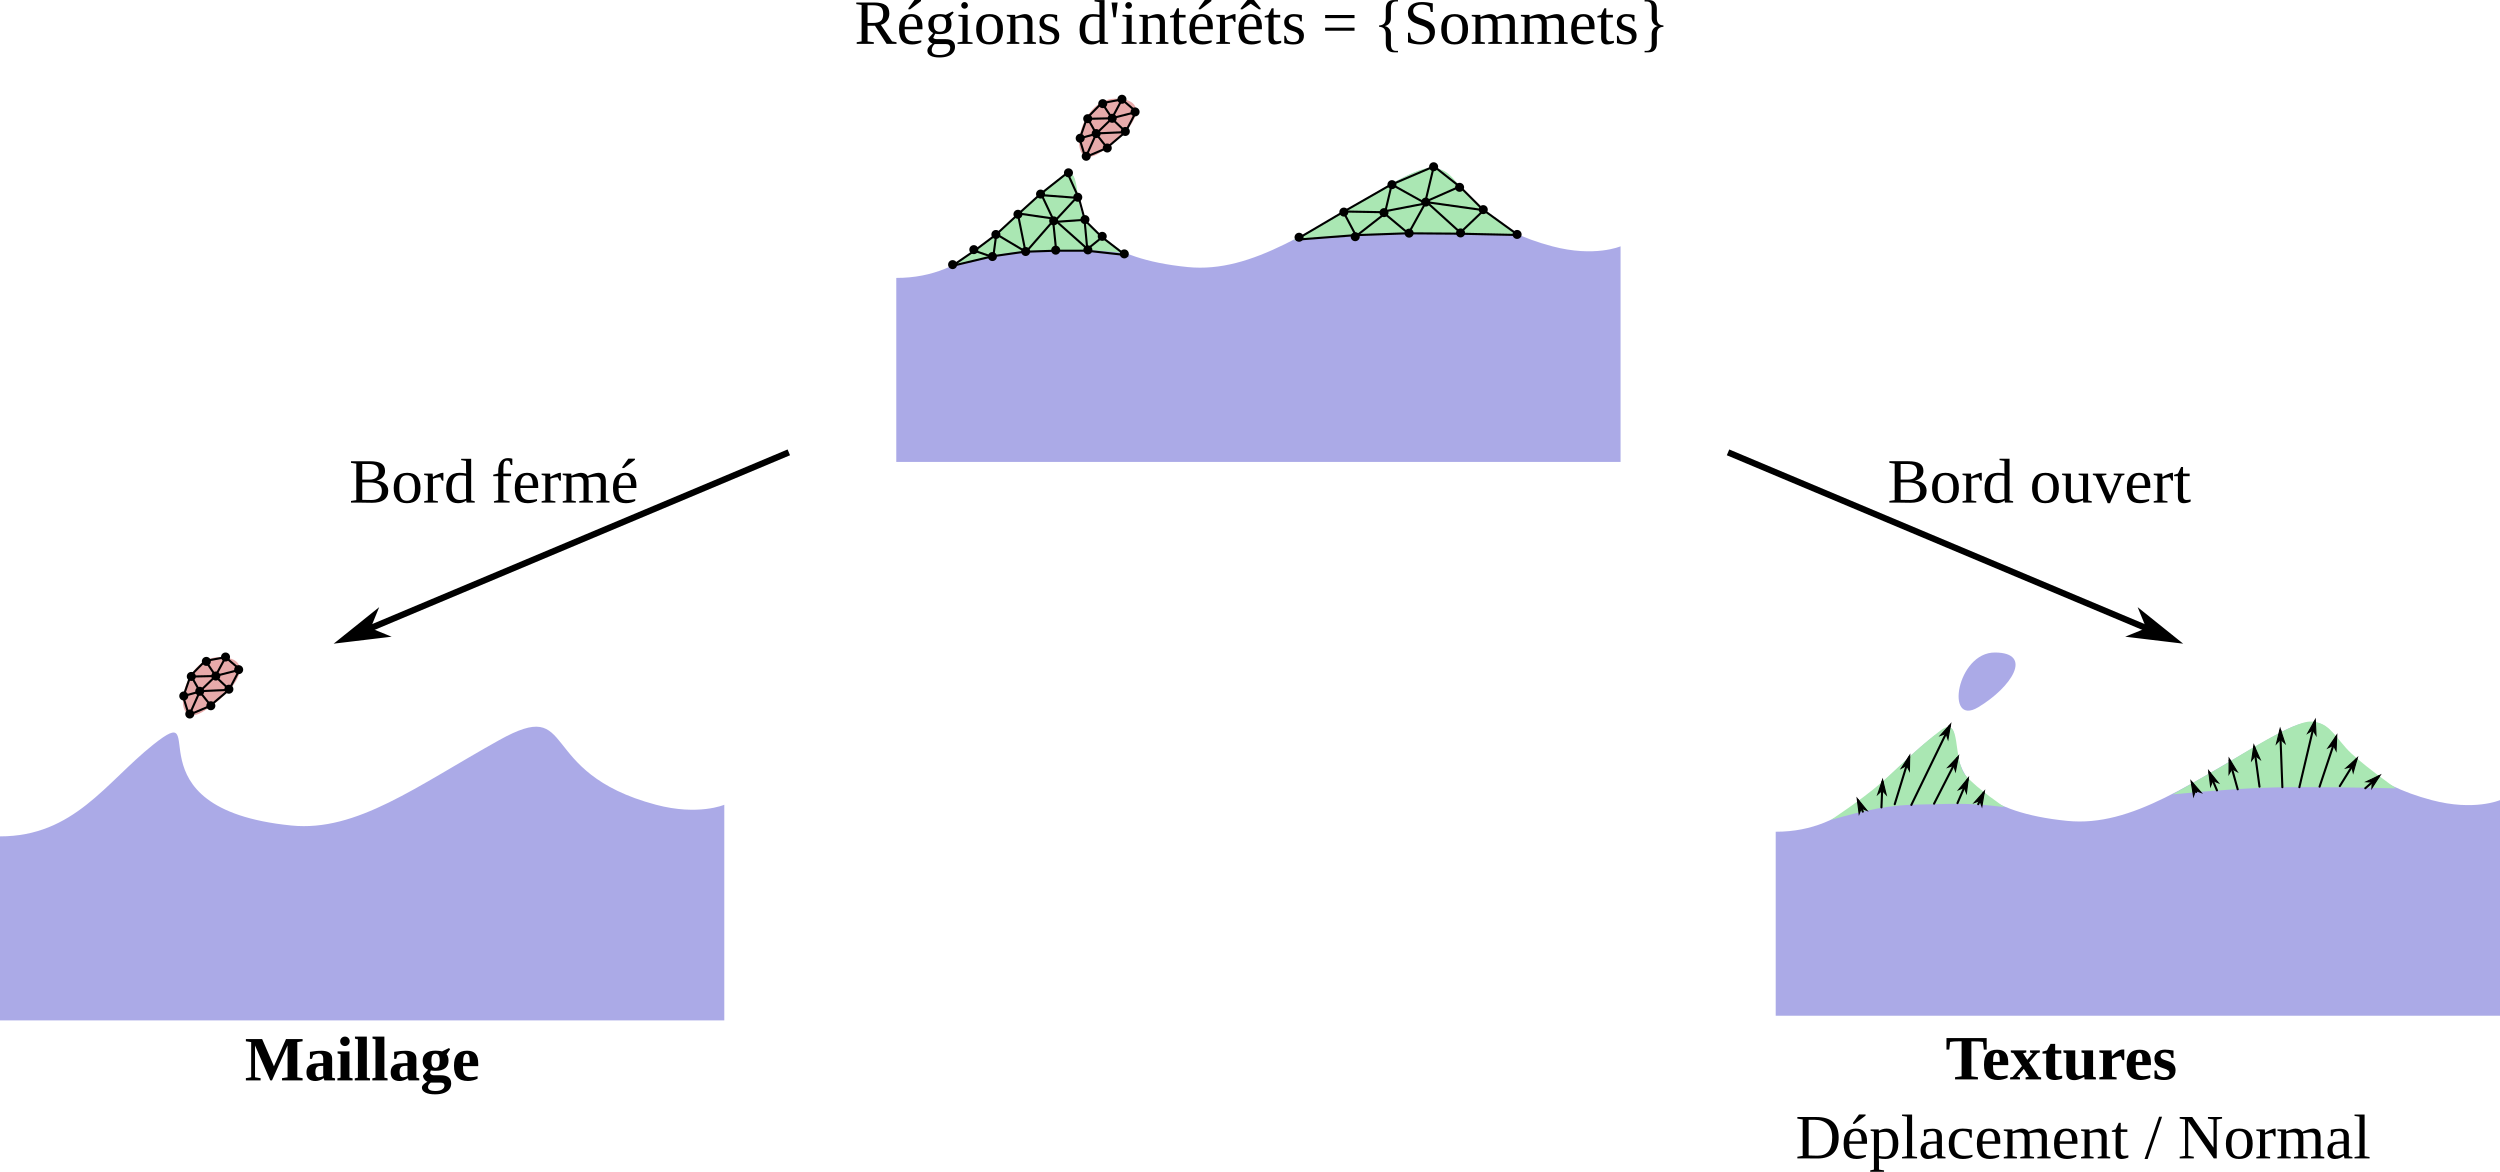
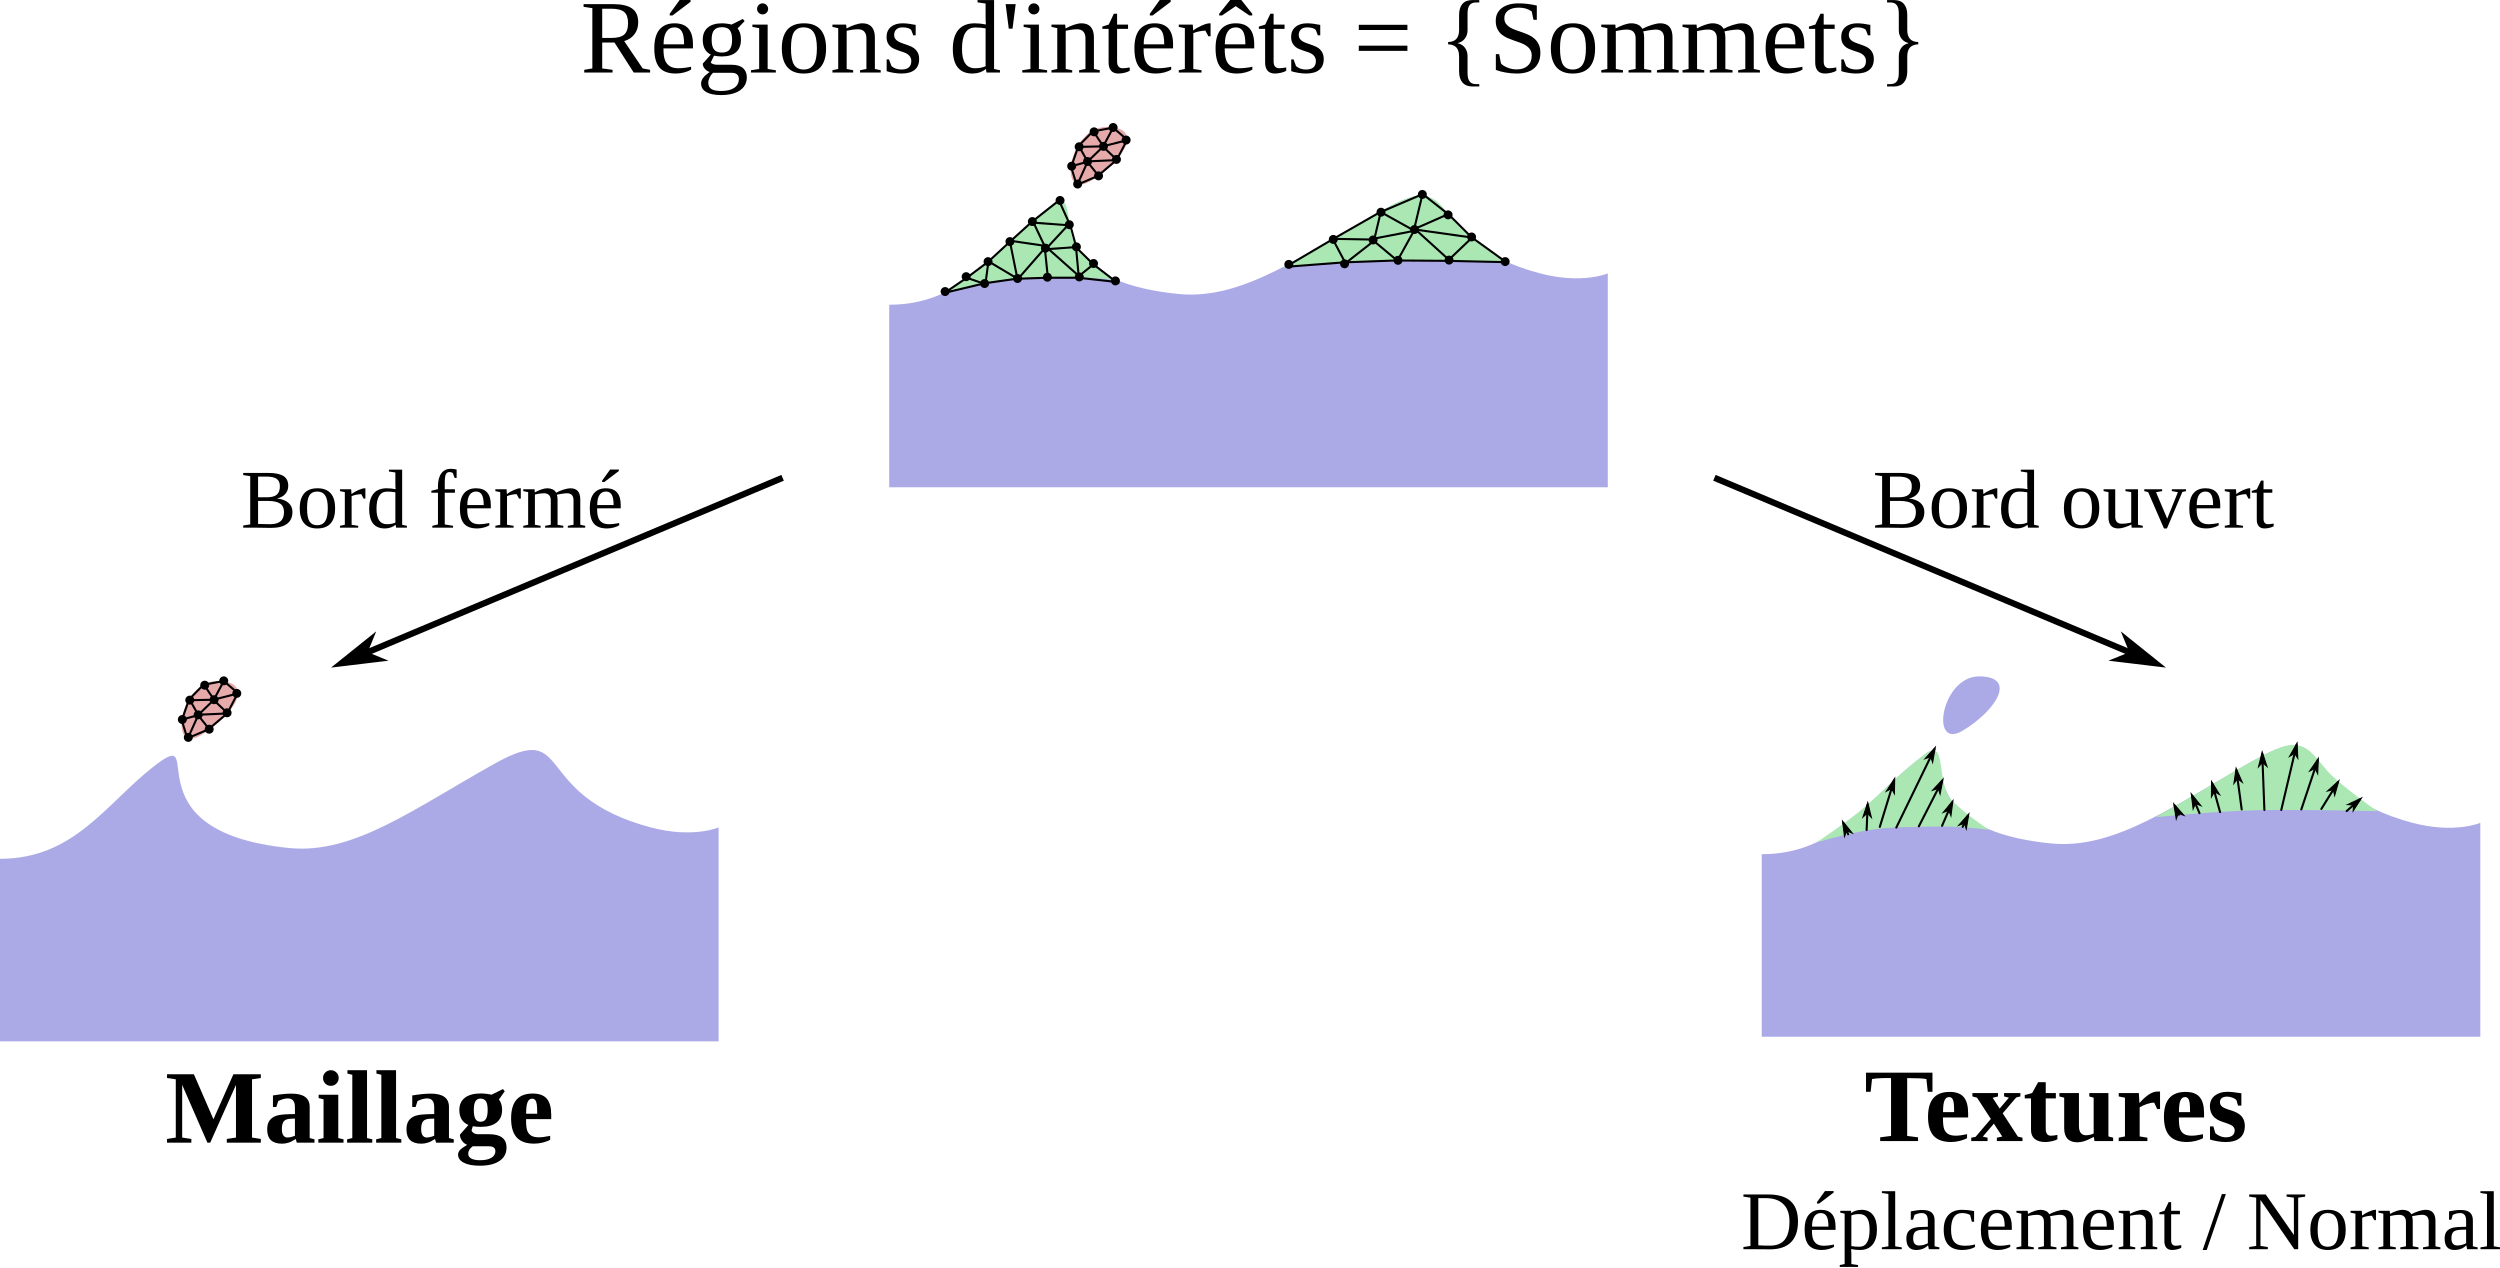
- <svg xmlns="http://www.w3.org/2000/svg" version="1.1" id="svg2" viewBox="0 0 1187.349 556.569" height="556.569" width="1187.349">
+ <svg xmlns="http://www.w3.org/2000/svg" version="1.1" id="svg2" viewBox="0 0 1196.776 606.547" height="606.547" width="1196.776">
  <defs id="defs4">
    <marker style="overflow:visible" id="Arrow1Mend" refX="0" refY="0" orient="auto">
      <path transform="matrix(-0.4,0,0,-0.4,-4,0)" style="fill-rule:evenodd;stroke:#000000;stroke-width:1pt" d="M 0,0 5,-5 -12.5,0 5,5 0,0 Z" id="path3810" />
    </marker>
    <marker style="overflow:visible" id="Arrow1Send" refX="0" refY="0" orient="auto">
      <path transform="matrix(-0.2,0,0,-0.2,-1.2,0)" style="fill-rule:evenodd;stroke:#000000;stroke-width:1pt" d="M 0,0 5,-5 -12.5,0 5,5 0,0 Z" id="path3816" />
    </marker>
    <marker style="overflow:visible" id="Arrow1Lend" refX="0" refY="0" orient="auto">
      <path transform="matrix(-0.8,0,0,-0.8,-10,0)" style="fill-rule:evenodd;stroke:#000000;stroke-width:1pt" d="M 0,0 5,-5 -12.5,0 5,5 0,0 Z" id="path3804" />
    </marker>
    <marker style="overflow:visible" id="Arrow1Mend-3" refX="0" refY="0" orient="auto">
      <path transform="matrix(-0.4,0,0,-0.4,-4,0)" style="fill-rule:evenodd;stroke:#000000;stroke-width:1pt" d="M 0,0 5,-5 -12.5,0 5,5 0,0 Z" id="path3810-7" />
    </marker>
    <marker style="overflow:visible" id="marker8236" refX="0" refY="0" orient="auto">
      <path transform="matrix(-0.4,0,0,-0.4,-4,0)" style="fill-rule:evenodd;stroke:#000000;stroke-width:1pt" d="M 0,0 5,-5 -12.5,0 5,5 0,0 Z" id="path8238" />
    </marker>
    <marker style="overflow:visible" id="marker8240" refX="0" refY="0" orient="auto">
      <path transform="matrix(-0.4,0,0,-0.4,-4,0)" style="fill-rule:evenodd;stroke:#000000;stroke-width:1pt" d="M 0,0 5,-5 -12.5,0 5,5 0,0 Z" id="path8242" />
    </marker>
    <marker style="overflow:visible" id="marker8244" refX="0" refY="0" orient="auto">
      <path transform="matrix(-0.4,0,0,-0.4,-4,0)" style="fill-rule:evenodd;stroke:#000000;stroke-width:1pt" d="M 0,0 5,-5 -12.5,0 5,5 0,0 Z" id="path8246" />
    </marker>
    <marker style="overflow:visible" id="marker8248" refX="0" refY="0" orient="auto">
      <path transform="matrix(-0.4,0,0,-0.4,-4,0)" style="fill-rule:evenodd;stroke:#000000;stroke-width:1pt" d="M 0,0 5,-5 -12.5,0 5,5 0,0 Z" id="path8250" />
    </marker>
    <marker style="overflow:visible" id="marker8252" refX="0" refY="0" orient="auto">
      <path transform="matrix(-0.4,0,0,-0.4,-4,0)" style="fill-rule:evenodd;stroke:#000000;stroke-width:1pt" d="M 0,0 5,-5 -12.5,0 5,5 0,0 Z" id="path8254" />
    </marker>
    <marker style="overflow:visible" id="marker8256" refX="0" refY="0" orient="auto">
      <path transform="matrix(-0.4,0,0,-0.4,-4,0)" style="fill-rule:evenodd;stroke:#000000;stroke-width:1pt" d="M 0,0 5,-5 -12.5,0 5,5 0,0 Z" id="path8258" />
    </marker>
    <marker style="overflow:visible" id="marker8260" refX="0" refY="0" orient="auto">
      <path transform="matrix(-0.4,0,0,-0.4,-4,0)" style="fill-rule:evenodd;stroke:#000000;stroke-width:1pt" d="M 0,0 5,-5 -12.5,0 5,5 0,0 Z" id="path8262" />
    </marker>
    <marker style="overflow:visible" id="marker8264" refX="0" refY="0" orient="auto">
      <path transform="matrix(-0.4,0,0,-0.4,-4,0)" style="fill-rule:evenodd;stroke:#000000;stroke-width:1pt" d="M 0,0 5,-5 -12.5,0 5,5 0,0 Z" id="path8266" />
    </marker>
    <marker style="overflow:visible" id="marker8268" refX="0" refY="0" orient="auto">
      <path transform="matrix(-0.4,0,0,-0.4,-4,0)" style="fill-rule:evenodd;stroke:#000000;stroke-width:1pt" d="M 0,0 5,-5 -12.5,0 5,5 0,0 Z" id="path8270" />
    </marker>
    <marker style="overflow:visible" id="marker8272" refX="0" refY="0" orient="auto">
      <path transform="matrix(-0.4,0,0,-0.4,-4,0)" style="fill-rule:evenodd;stroke:#000000;stroke-width:1pt" d="M 0,0 5,-5 -12.5,0 5,5 0,0 Z" id="path8274" />
    </marker>
    <marker style="overflow:visible" id="marker8276" refX="0" refY="0" orient="auto">
      <path transform="matrix(-0.4,0,0,-0.4,-4,0)" style="fill-rule:evenodd;stroke:#000000;stroke-width:1pt" d="M 0,0 5,-5 -12.5,0 5,5 0,0 Z" id="path8278" />
    </marker>
    <marker style="overflow:visible" id="marker8280" refX="0" refY="0" orient="auto">
      <path transform="matrix(-0.4,0,0,-0.4,-4,0)" style="fill-rule:evenodd;stroke:#000000;stroke-width:1pt" d="M 0,0 5,-5 -12.5,0 5,5 0,0 Z" id="path8282" />
    </marker>
    <marker style="overflow:visible" id="marker8284" refX="0" refY="0" orient="auto">
      <path transform="matrix(-0.4,0,0,-0.4,-4,0)" style="fill-rule:evenodd;stroke:#000000;stroke-width:1pt" d="M 0,0 5,-5 -12.5,0 5,5 0,0 Z" id="path8286" />
    </marker>
    <marker style="overflow:visible" id="marker8288" refX="0" refY="0" orient="auto">
      <path transform="matrix(-0.4,0,0,-0.4,-4,0)" style="fill-rule:evenodd;stroke:#000000;stroke-width:1pt" d="M 0,0 5,-5 -12.5,0 5,5 0,0 Z" id="path8290" />
    </marker>
    <marker style="overflow:visible" id="marker8292" refX="0" refY="0" orient="auto">
      <path transform="matrix(-0.4,0,0,-0.4,-4,0)" style="fill-rule:evenodd;stroke:#000000;stroke-width:1pt" d="M 0,0 5,-5 -12.5,0 5,5 0,0 Z" id="path8294" />
    </marker>
  </defs>
-   <g transform="translate(610.207,-46.95863)" id="layer1">
+   <g transform="translate(610.207,-33.07191)" id="layer1">
    <g transform="translate(21.60712,0)" id="g9180">
      <path style="fill:#e7aaaa;fill-opacity:1;stroke:none" d="m -109.972,119.844 c -15.899,9.52 -10.25,-26.19 8.061,-26.015 18.311,0.175 7.838,16.495 -8.061,26.015 z" id="path3049-0-2-9" />
      <path style="fill:#abaae7;fill-opacity:1;stroke:none" d="m -206.139,178.955 c 35.062,0 50.277,-25.627 72.698,-43.506 29.202,-23.287 -14.57,30.363 65.741,38.349 30.953,3.078 59.356,-18.671 98.612,-40.54 37.78,-21.047 16.546,15.298 74.507,30.679 20.149,5.347 32.439,0 32.439,0 l 0,102.408 -343.996,0 z" id="path4605-3-4-2" />
      <g id="g4669-3" transform="translate(-206.2142,-278.4053)">
        <circle transform="translate(69.57111,425.2108)" id="path4576-0-6" style="fill:#000000;fill-opacity:1;stroke:none" cx="20.714" cy="-25.623" r="2.143" />
        <circle transform="translate(79.57111,421.2823)" id="path4576-5-1" style="fill:#000000;fill-opacity:1;stroke:none" cx="20.714" cy="-25.623" r="2.143" />
        <circle transform="translate(88.14254,413.4251)" id="path4576-55-0" style="fill:#000000;fill-opacity:1;stroke:none" cx="20.714" cy="-25.623" r="2.143" />
        <circle transform="translate(92.7854,404.1394)" id="path4576-9-6" style="fill:#000000;fill-opacity:1;stroke:none" cx="20.714" cy="-25.623" r="2.143" />
        <circle transform="translate(86.54809,398.1311)" id="path4576-1-3" style="fill:#000000;fill-opacity:1;stroke:none" cx="20.714" cy="-25.623" r="2.143" />
        <circle transform="translate(77.42826,400.2108)" id="path4576-08-2" style="fill:#000000;fill-opacity:1;stroke:none" cx="20.714" cy="-25.623" r="2.143" />
        <circle transform="translate(70.2854,407.3537)" id="path4576-4-0" style="fill:#000000;fill-opacity:1;stroke:none" cx="20.714" cy="-25.623" r="2.143" />
        <circle transform="translate(66.71397,416.6394)" id="path4576-6-6" style="fill:#000000;fill-opacity:1;stroke:none" cx="20.714" cy="-25.623" r="2.143" />
        <circle transform="translate(74.29877,414.4136)" id="path4576-61-1" style="fill:#000000;fill-opacity:1;stroke:none" cx="20.714" cy="-25.623" r="2.143" />
        <circle transform="translate(81.92504,407.1662)" id="path4576-8-5" style="fill:#000000;fill-opacity:1;stroke:none" cx="20.714" cy="-25.623" r="2.143" />
        <path transform="translate(-17.57174,354.8537)" id="path4659-5" d="m 104.74,36.538 2.652,8.649 10.038,-4.293 9.091,-7.702 5.051,-9.66 -6.755,-5.808 -9.723,1.831 -6.882,7.008 z" style="fill:none;stroke:#000000;stroke-width:1px;stroke-linecap:butt;stroke-linejoin:miter;stroke-opacity:1" />
        <path transform="translate(-17.57174,354.8537)" id="path4661-4" d="m 104.803,36.223 7.702,-2.147 7.45,-7.197 4.988,-9.281" style="fill:none;stroke:#000000;stroke-width:1px;stroke-linecap:butt;stroke-linejoin:miter;stroke-opacity:1" />
        <path transform="translate(-17.57174,354.8537)" id="path4663-7" d="m 117.746,40.642 -5.366,-6.755 14.395,-0.631 -6.945,-6.566 -11.364,0.253" style="fill:none;stroke:#000000;stroke-width:1px;stroke-linecap:butt;stroke-linejoin:miter;stroke-opacity:1" />
        <path transform="translate(-17.57174,354.8537)" id="path4665-6" d="m 107.708,44.998 4.924,-10.985 -4.104,-7.324" style="fill:none;stroke:#000000;stroke-width:1px;stroke-linecap:butt;stroke-linejoin:miter;stroke-opacity:1" />
        <path transform="translate(-17.57174,354.8537)" id="path4667-5" d="m 115.473,19.618 c 0.126,0.316 4.672,7.008 4.672,7.008 l 11.112,-2.841" style="fill:none;stroke:#000000;stroke-width:1px;stroke-linecap:butt;stroke-linejoin:miter;stroke-opacity:1" />
      </g>
      <g id="g9118">
        <path id="path4141-8-8" d="m -17.582,161.207 c 0,0 13.144,-7.465 23.665,-13.549 8.168,-4.723 33.981,-21.424 41.93,-21.02 7.949,0.404 9.985,4.875 16.765,12.6 5.547,6.321 23.666,19.122 23.666,19.122 -13.325,-0.429 -39.199,-0.639 -50.877,-0.566 -16.023,0.1 -36.628,1.565 -55.148,3.412 z" style="fill:#aae7b3;fill-opacity:1;fill-rule:evenodd;stroke:none" />
        <circle id="path4576-1-3-5" style="fill:#000000;fill-opacity:1;stroke:none" cx="-14.845" cy="159.643" r="2.143" />
        <circle id="path4576-1-3-5-0" style="fill:#000000;fill-opacity:1;stroke:none" cx="6.44" cy="147.683" r="2.143" />
        <circle id="path4576-1-3-5-8" style="fill:#000000;fill-opacity:1;stroke:none" cx="29.272" cy="134.66" r="2.143" />
        <circle id="path4576-1-3-5-1" style="fill:#000000;fill-opacity:1;stroke:none" cx="49.073" cy="126.157" r="2.143" />
        <circle id="path4576-1-3-5-72" style="fill:#000000;fill-opacity:1;stroke:none" cx="88.716" cy="158.3" r="2.143" />
        <circle id="path4576-1-3-5-6" style="fill:#000000;fill-opacity:1;stroke:none" cx="61.859" cy="157.586" r="2.143" />
        <circle id="path4576-1-3-5-10" style="fill:#000000;fill-opacity:1;stroke:none" cx="37.428" cy="157.69" r="2.143" />
        <circle id="path4576-1-3-5-5" style="fill:#000000;fill-opacity:1;stroke:none" cx="11.841" cy="159.372" r="2.143" />
        <circle id="path4576-1-3-5-9" style="fill:#000000;fill-opacity:1;stroke:none" cx="61.407" cy="135.93" r="2.143" />
        <circle id="path4576-1-3-5-49" style="fill:#000000;fill-opacity:1;stroke:none" cx="72.645" cy="146.514" r="2.143" />
        <path id="path9038" d="m 89.163,158.568 -28.125,-0.625 -24.464,-0.179 -24.821,0.893 -28.036,2.143 22.143,-13.036 22.5,-12.857 20.893,-8.929 12.679,10 10.536,10.536 z" style="fill:none;fill-rule:evenodd;stroke:#000000;stroke-width:1px;stroke-linecap:butt;stroke-linejoin:miter;stroke-opacity:1" />
        <path id="path9040" d="m 6.216,147.586 6.25,11.786" style="fill:none;fill-rule:evenodd;stroke:#000000;stroke-width:1px;stroke-linecap:butt;stroke-linejoin:miter;stroke-opacity:1" />
        <path id="path9042" d="m 73.002,146.693 -11.786,11.25" style="fill:none;fill-rule:evenodd;stroke:#000000;stroke-width:1px;stroke-linecap:butt;stroke-linejoin:miter;stroke-opacity:1" />
        <circle id="path4576-1-3-5-09" style="fill:#000000;fill-opacity:1;stroke:none" cx="45.323" cy="142.943" r="2.143" />
        <path id="path9050" d="m 61.752,135.443 -16.607,7.321 3.929,-16.429" style="fill:none;fill-rule:evenodd;stroke:#000000;stroke-width:1px;stroke-linecap:butt;stroke-linejoin:miter;stroke-opacity:1" />
        <path id="path9052" d="m 45.145,143.479 -15.714,-8.75" style="fill:none;fill-rule:evenodd;stroke:#000000;stroke-width:1px;stroke-linecap:butt;stroke-linejoin:miter;stroke-opacity:1" />
        <circle id="path4576-1-3-5-17" style="fill:#000000;fill-opacity:1;stroke:none" cx="25.502" cy="147.943" r="2.143" />
        <path id="path9060" d="M 26.038,148.3 12.109,159.193" style="fill:none;fill-rule:evenodd;stroke:#000000;stroke-width:1px;stroke-linecap:butt;stroke-linejoin:miter;stroke-opacity:1" />
        <path id="path9062" d="m 6.395,147.407 19.643,0.357 3.393,-14.286" style="fill:none;fill-rule:evenodd;stroke:#000000;stroke-width:1px;stroke-linecap:butt;stroke-linejoin:miter;stroke-opacity:1" />
        <path id="path9064" d="m 37.645,158.3 -11.964,-10" style="fill:none;fill-rule:evenodd;stroke:#000000;stroke-width:1px;stroke-linecap:butt;stroke-linejoin:miter;stroke-opacity:1" />
        <path id="path9066" d="m 44.788,143.657 -19.464,3.75" style="fill:none;fill-rule:evenodd;stroke:#000000;stroke-width:1px;stroke-linecap:butt;stroke-linejoin:miter;stroke-opacity:1" />
        <path id="path9068" d="m 45.502,142.764 -8.214,14.821" style="fill:none;fill-rule:evenodd;stroke:#000000;stroke-width:1px;stroke-linecap:butt;stroke-linejoin:miter;stroke-opacity:1" />
        <path id="path9070" d="m 46.395,143.479 15.357,13.929" style="fill:none;fill-rule:evenodd;stroke:#000000;stroke-width:1px;stroke-linecap:butt;stroke-linejoin:miter;stroke-opacity:1" />
        <path id="path9072" d="m 72.109,146.693 -26.607,-3.75" style="fill:none;fill-rule:evenodd;stroke:#000000;stroke-width:1px;stroke-linecap:butt;stroke-linejoin:miter;stroke-opacity:1" />
      </g>
      <g id="g9145">
        <path id="path4141-2" d="m -179.914,173.322 c 0,0 14.287,-9.356 23.486,-17.299 6.918,-5.973 18.088,-17.317 28.537,-25.128 10.449,-7.81 5.342,13.804 12.122,21.529 5.547,6.321 18.309,14.837 18.309,14.837 -18.861,-2.394 -27.056,-1.353 -38.734,-1.28 -16.023,0.1 -26.985,2.636 -43.72,7.341 z" style="fill:#aae7b3;fill-opacity:1;fill-rule:evenodd;stroke:none" />
        <circle id="path4576-08-2-2" style="fill:#000000;fill-opacity:1;stroke:none" cx="-179.384" cy="172.638" r="2.143" />
        <circle id="path4576-08-2-2-6" style="fill:#000000;fill-opacity:1;stroke:none" cx="-97.84" cy="167.541" r="2.143" />
        <circle id="path4576-08-2-2-8" style="fill:#000000;fill-opacity:1;stroke:none" cx="-124.357" cy="129.029" r="2.143" />
        <circle id="path4576-08-2-2-84" style="fill:#000000;fill-opacity:1;stroke:none" cx="-137.615" cy="139.131" r="2.143" />
        <circle id="path4576-08-2-2-3" style="fill:#000000;fill-opacity:1;stroke:none" cx="-148.348" cy="148.727" r="2.143" />
        <circle id="path4576-08-2-2-1" style="fill:#000000;fill-opacity:1;stroke:none" cx="-158.828" cy="158.324" r="2.143" />
        <circle id="path4576-08-2-2-4" style="fill:#000000;fill-opacity:1;stroke:none" cx="-169.308" cy="165.521" r="2.143" />
        <circle id="path4576-08-2-2-9" style="fill:#000000;fill-opacity:1;stroke:none" cx="-160.469" cy="168.804" r="2.143" />
        <circle id="path4576-08-2-2-2" style="fill:#000000;fill-opacity:1;stroke:none" cx="-144.686" cy="166.405" r="2.143" />
        <circle id="path4576-08-2-2-0" style="fill:#000000;fill-opacity:1;stroke:none" cx="-130.417" cy="165.774" r="2.143" />
        <circle id="path4576-08-2-2-68" style="fill:#000000;fill-opacity:1;stroke:none" cx="-115.139" cy="165.647" r="2.143" />
        <circle id="path4576-08-2-2-92" style="fill:#000000;fill-opacity:1;stroke:none" cx="-108.32" cy="159.208" r="2.143" />
        <circle id="path4576-08-2-2-66" style="fill:#000000;fill-opacity:1;stroke:none" cx="-116.528" cy="151.253" r="2.143" />
        <circle id="path4576-08-2-2-49" style="fill:#000000;fill-opacity:1;stroke:none" cx="-119.937" cy="140.646" r="2.143" />
        <path id="path8830" d="m -168.803,165.9 10.102,-7.576 9.975,-9.218 10.733,-9.723 13.132,-10.354 5.556,12.374 2.778,10.228 8.081,7.955 10.985,8.46 -18.183,-2.02 -14.773,0 -14.9,0.505 -15.152,2.147 -19.067,4.546 z" style="fill:none;fill-rule:evenodd;stroke:#000000;stroke-width:1px;stroke-linecap:butt;stroke-linejoin:miter;stroke-opacity:1" />
        <path id="path8854" d="m -159.964,169.183 -9.47,-3.283" style="fill:none;fill-rule:evenodd;stroke:#000000;stroke-width:1px;stroke-linecap:butt;stroke-linejoin:miter;stroke-opacity:1" />
        <path id="path8856" d="m -108.194,159.46 -7.955,6.44" style="fill:none;fill-rule:evenodd;stroke:#000000;stroke-width:1px;stroke-linecap:butt;stroke-linejoin:miter;stroke-opacity:1" />
        <path id="path8858" d="m -115.391,165.647 -1.263,-13.511" style="fill:none;fill-rule:evenodd;stroke:#000000;stroke-width:1px;stroke-linecap:butt;stroke-linejoin:miter;stroke-opacity:1" />
        <path id="path8860" d="m -158.702,158.702 -1.389,10.354" style="fill:none;fill-rule:evenodd;stroke:#000000;stroke-width:1px;stroke-linecap:butt;stroke-linejoin:miter;stroke-opacity:1" />
        <circle id="path4576-08-2-2-3-5" style="fill:#000000;fill-opacity:1;stroke:none" cx="-131.365" cy="151.862" r="2.143" />
        <path id="path8898" d="m -145.065,166.279 -13.132,-7.829" style="fill:none;fill-rule:evenodd;stroke:#000000;stroke-width:1px;stroke-linecap:butt;stroke-linejoin:miter;stroke-opacity:1" />
        <path id="path8900" d="m -148.095,149.99 3.283,16.289" style="fill:none;fill-rule:evenodd;stroke:#000000;stroke-width:1px;stroke-linecap:butt;stroke-linejoin:miter;stroke-opacity:1" />
        <path id="path9106" d="m -119.498,140.979 -19.018,-1.429" style="fill:none;fill-rule:evenodd;stroke:#000000;stroke-width:1px;stroke-linecap:butt;stroke-linejoin:miter;stroke-opacity:1" />
        <path id="path9108" d="m -130.212,165.8 -1.429,-13.929 -12.321,14.107" style="fill:none;fill-rule:evenodd;stroke:#000000;stroke-width:1px;stroke-linecap:butt;stroke-linejoin:miter;stroke-opacity:1" />
        <path id="path9110" d="m -132.534,150.622 -15.893,-2.321" style="fill:none;fill-rule:evenodd;stroke:#000000;stroke-width:1px;stroke-linecap:butt;stroke-linejoin:miter;stroke-opacity:1" />
        <path id="path9112" d="m -137.177,139.372 6.071,12.857 11.429,-12.321" style="fill:none;fill-rule:evenodd;stroke:#000000;stroke-width:1px;stroke-linecap:butt;stroke-linejoin:miter;stroke-opacity:1" />
        <path id="path9114" d="m -131.641,152.407 15.179,-1.071" style="fill:none;fill-rule:evenodd;stroke:#000000;stroke-width:1px;stroke-linecap:butt;stroke-linejoin:miter;stroke-opacity:1" />
        <path id="path9116" d="m -130.748,151.514 16.071,14.286" style="fill:none;fill-rule:evenodd;stroke:#000000;stroke-width:1px;stroke-linecap:butt;stroke-linejoin:miter;stroke-opacity:1" />
      </g>
    </g>
-     <text id="text9176" y="67.789" x="-204.384" style="font-style:normal;font-weight:normal;font-size:40px;line-height:125%;font-family:Sans;letter-spacing:0px;word-spacing:0px;fill:#000000;fill-opacity:1;stroke:none;stroke-width:1px;stroke-linecap:butt;stroke-linejoin:miter;stroke-opacity:1" xml:space="preserve">
-       <tspan style="font-style:normal;font-variant:normal;font-weight:normal;font-stretch:normal;font-size:30px;font-family:'Times New Roman';-inkscape-font-specification:'Times New Roman, '" y="67.789" x="-204.384" id="tspan9178">Régions d'intérêts = {Sommets}</tspan>
+     <text id="text9176" y="67.789" x="-332.285" style="font-style:normal;font-variant:normal;font-weight:normal;font-stretch:normal;font-size:50px;line-height:125%;font-family:'Times New Roman';-inkscape-font-specification:'Times New Roman, ';letter-spacing:0px;word-spacing:0px;fill:#000000;fill-opacity:1;stroke:none;stroke-width:1px;stroke-linecap:butt;stroke-linejoin:miter;stroke-opacity:1" xml:space="preserve">
+       <tspan style="font-style:normal;font-variant:normal;font-weight:normal;font-stretch:normal;font-size:50px;font-family:'Times New Roman';-inkscape-font-specification:'Times New Roman, '" y="67.789" x="-332.285" id="tspan9178">Régions d'intérêts = {Sommets}</tspan>
    </text>
    <g transform="translate(-205.593,-13.38995)" id="g9256">
      <path style="fill:#e7aaaa;fill-opacity:1;stroke:none" d="m -308.447,398.466 c -15.899,9.52 -10.25,-26.19 8.061,-26.015 18.311,0.175 7.838,16.495 -8.061,26.015 z" id="path3049-0-2-5" />
      <path style="fill:#abaae7;fill-opacity:1;stroke:none" d="m -404.614,457.577 c 35.062,0 50.277,-25.627 72.698,-43.506 29.202,-23.287 -14.57,30.363 65.741,38.349 30.953,3.078 59.356,-18.671 98.612,-40.54 37.78,-21.047 16.546,15.298 74.507,30.679 20.149,5.347 32.439,0 32.439,0 l 0,102.408 -343.996,0 z" id="path4605-3-4-6" />
      <g id="g4669" transform="translate(-404.7588,-0.1195451)">
        <circle transform="translate(69.57111,425.2108)" id="path4576-0" style="fill:#000000;fill-opacity:1;stroke:none" cx="20.714" cy="-25.623" r="2.143" />
        <circle transform="translate(79.57111,421.2823)" id="path4576-5" style="fill:#000000;fill-opacity:1;stroke:none" cx="20.714" cy="-25.623" r="2.143" />
        <circle transform="translate(88.14254,413.4251)" id="path4576-55" style="fill:#000000;fill-opacity:1;stroke:none" cx="20.714" cy="-25.623" r="2.143" />
        <circle transform="translate(92.7854,404.1394)" id="path4576-9" style="fill:#000000;fill-opacity:1;stroke:none" cx="20.714" cy="-25.623" r="2.143" />
        <circle transform="translate(86.54809,398.1311)" id="path4576-1" style="fill:#000000;fill-opacity:1;stroke:none" cx="20.714" cy="-25.623" r="2.143" />
        <circle transform="translate(77.42826,400.2108)" id="path4576-08" style="fill:#000000;fill-opacity:1;stroke:none" cx="20.714" cy="-25.623" r="2.143" />
        <circle transform="translate(70.2854,407.3537)" id="path4576-4" style="fill:#000000;fill-opacity:1;stroke:none" cx="20.714" cy="-25.623" r="2.143" />
        <circle transform="translate(66.71397,416.6394)" id="path4576-6" style="fill:#000000;fill-opacity:1;stroke:none" cx="20.714" cy="-25.623" r="2.143" />
        <circle transform="translate(74.29877,414.4136)" id="path4576-61" style="fill:#000000;fill-opacity:1;stroke:none" cx="20.714" cy="-25.623" r="2.143" />
        <circle transform="translate(81.92504,407.1662)" id="path4576-8" style="fill:#000000;fill-opacity:1;stroke:none" cx="20.714" cy="-25.623" r="2.143" />
        <path transform="translate(-17.57174,354.8537)" id="path4659" d="m 104.74,36.538 2.652,8.649 10.038,-4.293 9.091,-7.702 5.051,-9.66 -6.755,-5.808 -9.723,1.831 -6.882,7.008 z" style="fill:none;stroke:#000000;stroke-width:1px;stroke-linecap:butt;stroke-linejoin:miter;stroke-opacity:1" />
        <path transform="translate(-17.57174,354.8537)" id="path4661" d="m 104.803,36.223 7.702,-2.147 7.45,-7.197 4.988,-9.281" style="fill:none;stroke:#000000;stroke-width:1px;stroke-linecap:butt;stroke-linejoin:miter;stroke-opacity:1" />
        <path transform="translate(-17.57174,354.8537)" id="path4663" d="m 117.746,40.642 -5.366,-6.755 14.395,-0.631 -6.945,-6.566 -11.364,0.253" style="fill:none;stroke:#000000;stroke-width:1px;stroke-linecap:butt;stroke-linejoin:miter;stroke-opacity:1" />
        <path transform="translate(-17.57174,354.8537)" id="path4665" d="m 107.708,44.998 4.924,-10.985 -4.104,-7.324" style="fill:none;stroke:#000000;stroke-width:1px;stroke-linecap:butt;stroke-linejoin:miter;stroke-opacity:1" />
        <path transform="translate(-17.57174,354.8537)" id="path4667" d="m 115.473,19.618 c 0.126,0.316 4.672,7.008 4.672,7.008 l 11.112,-2.841" style="fill:none;stroke:#000000;stroke-width:1px;stroke-linecap:butt;stroke-linejoin:miter;stroke-opacity:1" />
      </g>
    </g>
-     <text id="text9176-7" y="560.081" x="-493.946" style="font-style:normal;font-weight:normal;font-size:40px;line-height:125%;font-family:Sans;letter-spacing:0px;word-spacing:0px;fill:#000000;fill-opacity:1;stroke:none;stroke-width:1px;stroke-linecap:butt;stroke-linejoin:miter;stroke-opacity:1" xml:space="preserve">
-       <tspan style="font-style:normal;font-variant:normal;font-weight:bold;font-stretch:normal;font-size:30px;font-family:'Times New Roman';-inkscape-font-specification:'Times New Roman, '" y="560.081" x="-493.946" id="tspan9178-1">Maillage</tspan>
+     <text id="text9176-7" y="580.081" x="-531.104" style="font-style:normal;font-variant:normal;font-weight:normal;font-stretch:normal;font-size:50px;line-height:125%;font-family:'Times New Roman';-inkscape-font-specification:'Times New Roman, ';letter-spacing:0px;word-spacing:0px;fill:#000000;fill-opacity:1;stroke:none;stroke-width:1px;stroke-linecap:butt;stroke-linejoin:miter;stroke-opacity:1" xml:space="preserve">
+       <tspan style="font-style:normal;font-variant:normal;font-weight:bold;font-stretch:normal;font-size:50px;font-family:'Times New Roman';-inkscape-font-specification:'Times New Roman, '" y="580.081" x="-531.104" id="tspan9178-1">Maillage</tspan>
    </text>
    <g transform="translate(233.0008,-15.71429)" id="g9276">
      <g id="g4615">
        <path id="path3049-0-2" d="m 96.311,398.586 c -15.899,9.52 -10.25,-26.19 8.061,-26.015 18.311,0.175 7.838,16.495 -8.061,26.015 z" style="fill:#abaae7;fill-opacity:1;stroke:none" />
        <path id="path4605-3-4" d="M 0.145,457.697 C 35.207,457.697 50.422,432.07 72.843,414.19 102.045,390.903 58.273,444.553 138.584,452.539 c 30.953,3.078 59.356,-18.671 98.612,-40.54 37.78,-21.047 16.546,15.298 74.507,30.679 20.149,5.347 32.439,0 32.439,0 l 0,102.408 -343.996,0 z" style="fill:#abaae7;fill-opacity:1;stroke:none" />
        <path id="path4141" d="m 26.37,452.064 c 0,0 14.287,-9.356 23.486,-17.299 6.918,-5.973 18.088,-17.317 28.537,-25.128 10.449,-7.81 5.342,13.804 12.122,21.529 5.547,6.321 18.309,14.837 18.309,14.837 -18.861,-2.394 -27.056,-1.353 -38.734,-1.28 -16.023,0.1 -26.985,2.636 -43.72,7.341 z" style="fill:#aae7b3;fill-opacity:1;fill-rule:evenodd;stroke:none" />
        <path id="path4141-8" d="m 188.701,439.95 c 0,0 13.144,-7.465 23.665,-13.549 8.168,-4.723 33.981,-21.424 41.93,-21.02 7.949,0.404 9.985,4.875 16.765,12.6 5.547,6.321 23.666,19.122 23.666,19.122 -13.325,-0.429 -39.199,-0.639 -50.877,-0.566 -16.023,0.1 -36.628,1.565 -55.148,3.412 z" style="fill:#aae7b3;fill-opacity:1;fill-rule:evenodd;stroke:none" />
        <path transform="translate(-17.57174,354.8537)" id="path3765" d="m 82.143,90.091 18.214,-37.5" style="fill:none;stroke:#000000;stroke-width:1px;stroke-linecap:round;stroke-linejoin:miter;stroke-opacity:1;marker-end:url(#Arrow1Mend)" />
        <path transform="translate(-17.57174,354.8537)" id="path3767" d="M 92.934,89.508 104.046,67.79" style="fill:none;stroke:#000000;stroke-width:1px;stroke-linecap:round;stroke-linejoin:miter;stroke-opacity:1;marker-end:url(#Arrow1Mend)" />
        <path transform="translate(-17.57174,354.8537)" id="path3769" d="m 104.046,89.256 4.798,-11.112" style="fill:none;stroke:#000000;stroke-width:1px;stroke-linecap:round;stroke-linejoin:miter;stroke-opacity:1;marker-end:url(#Arrow1Mend)" />
        <path transform="translate(-17.57174,354.8537)" id="path3771" d="m 113.895,89.761 2.525,-5.303" style="fill:none;stroke:#000000;stroke-width:1px;stroke-linecap:round;stroke-linejoin:miter;stroke-opacity:1;marker-end:url(#Arrow1Mend)" />
        <path transform="translate(-17.57174,354.8537)" id="path3773" d="M 74.246,89.761 81.065,67.537" style="fill:none;stroke:#000000;stroke-width:1px;stroke-linecap:round;stroke-linejoin:miter;stroke-opacity:1;marker-end:url(#Arrow1Mend)" />
        <path transform="translate(-17.57174,354.8537)" id="path3775" d="m 67.933,91.276 0.505,-12.122" style="fill:none;stroke:#000000;stroke-width:1px;stroke-linecap:round;stroke-linejoin:miter;stroke-opacity:1;marker-end:url(#Arrow1Mend)" />
        <path transform="translate(-17.57174,354.8537)" id="path3777" d="M 59.094,93.296 56.821,87.993" style="fill:none;stroke:#000000;stroke-width:1px;stroke-linecap:round;stroke-linejoin:miter;stroke-opacity:1;marker-end:url(#Arrow1Mend)" />
        <path transform="translate(-17.57174,354.8537)" id="path3779" d="m 266.428,81.68 7.324,-31.062" style="fill:none;stroke:#000000;stroke-width:1px;stroke-linecap:round;stroke-linejoin:miter;stroke-opacity:1;marker-end:url(#Arrow1Mend)" />
        <path transform="translate(-17.57174,354.8537)" id="path3781" d="m 276.024,81.427 7.829,-23.486" style="fill:none;stroke:#000000;stroke-width:1px;stroke-linecap:round;stroke-linejoin:miter;stroke-opacity:1;marker-end:url(#Arrow1Mend)" />
        <path transform="translate(-17.57174,354.8537)" id="path3783" d="m 285.621,81.174 7.829,-12.627" style="fill:none;stroke:#000000;stroke-width:1px;stroke-linecap:round;stroke-linejoin:miter;stroke-opacity:1;marker-end:url(#Arrow1Mend)" />
        <path transform="translate(-17.57174,354.8537)" id="path3785" d="m 297.742,82.185 6.313,-5.556" style="fill:none;stroke:#000000;stroke-width:1px;stroke-linecap:round;stroke-linejoin:miter;stroke-opacity:1;marker-end:url(#Arrow1Mend)" />
        <path transform="translate(-17.57174,354.8537)" id="path3787" d="M 258.347,81.68 257.336,54.911" style="fill:none;stroke:#000000;stroke-width:1px;stroke-linecap:round;stroke-linejoin:miter;stroke-opacity:1;marker-end:url(#Arrow1Mend)" />
        <path transform="translate(-17.57174,354.8537)" id="path3789" d="M 247.487,81.427 244.962,62.739" style="fill:none;stroke:#000000;stroke-width:1px;stroke-linecap:round;stroke-linejoin:miter;stroke-opacity:1;marker-end:url(#Arrow1Mend)" />
        <path transform="translate(-17.57174,354.8537)" id="path3791" d="M 237.133,82.69 233.345,69.053" style="fill:none;stroke:#000000;stroke-width:1px;stroke-linecap:round;stroke-linejoin:miter;stroke-opacity:1;marker-end:url(#Arrow1Mend)" />
        <path transform="translate(-17.57174,354.8537)" id="path3793" d="m 227.284,83.195 -3.536,-8.334" style="fill:none;stroke:#000000;stroke-width:1px;stroke-linecap:round;stroke-linejoin:miter;stroke-opacity:1;marker-end:url(#Arrow1Mend)" />
        <path transform="translate(-17.57174,354.8537)" id="path3795" d="m 217.435,83.952 -2.02,-4.293" style="fill:none;stroke:#000000;stroke-width:1px;stroke-linecap:round;stroke-linejoin:miter;stroke-opacity:1;marker-end:url(#Arrow1Mend)" />
      </g>
    </g>
-     <text id="text9176-7-1" y="559.612" x="405.188" style="font-style:normal;font-weight:normal;font-size:40px;line-height:125%;font-family:Sans;letter-spacing:0px;word-spacing:0px;fill:#000000;fill-opacity:1;stroke:none;stroke-width:1px;stroke-linecap:butt;stroke-linejoin:miter;stroke-opacity:1" xml:space="preserve">
-       <tspan style="font-style:normal;font-variant:normal;font-weight:bold;font-stretch:normal;font-size:30px;font-family:'Times New Roman';-inkscape-font-specification:'Times New Roman, ';text-align:center;text-anchor:middle" y="559.612" x="405.188" id="tspan9178-1-5">Textures</tspan>
-       <tspan style="font-style:normal;font-variant:normal;font-weight:normal;font-stretch:normal;font-size:30px;font-family:'Times New Roman';-inkscape-font-specification:'Times New Roman, ';text-align:center;text-anchor:middle" y="597.112" x="405.188" id="tspan8375">Déplacement / Normal</tspan>
-     </text>
-     <g id="g10961" transform="translate(-547.5149,163.4286)">
-       <text id="text10957" y="122.229" x="103.145" style="font-style:normal;font-variant:normal;font-weight:normal;font-stretch:normal;font-size:22.5px;line-height:125%;font-family:'Times New Roman';-inkscape-font-specification:'Times New Roman, ';letter-spacing:0px;word-spacing:0px;fill:#000000;fill-opacity:1;stroke:none;stroke-width:1px;stroke-linecap:butt;stroke-linejoin:miter;stroke-opacity:1" xml:space="preserve">
-         <tspan style="font-size:30px" y="122.229" x="103.145" id="tspan10959">Bord fermé</tspan>
+     <text id="text9176-7-1" y="579.299" x="405.217" style="font-style:normal;font-variant:normal;font-weight:normal;font-stretch:normal;font-size:50px;line-height:125%;font-family:'Times New Roman';-inkscape-font-specification:'Times New Roman, ';letter-spacing:0px;word-spacing:0px;fill:#000000;fill-opacity:1;stroke:none;stroke-width:1px;stroke-linecap:butt;stroke-linejoin:miter;stroke-opacity:1" xml:space="preserve">
+       <tspan style="font-style:normal;font-variant:normal;font-weight:bold;font-stretch:normal;font-size:50px;font-family:'Times New Roman';-inkscape-font-specification:'Times New Roman, ';text-align:center;text-anchor:middle" y="579.299" x="405.217" id="tspan8375">Textures</tspan>
+     </text>
+     <g id="g10961" transform="translate(-519.5149,183.4286)">
+       <text id="text10957" y="102.229" x="24.573" style="font-style:normal;font-variant:normal;font-weight:normal;font-stretch:normal;font-size:22.5px;line-height:125%;font-family:'Times New Roman';-inkscape-font-specification:'Times New Roman, ';letter-spacing:0px;word-spacing:0px;fill:#000000;fill-opacity:1;stroke:none;stroke-width:1px;stroke-linecap:butt;stroke-linejoin:miter;stroke-opacity:1" xml:space="preserve">
+         <tspan style="font-size:40px" y="102.229" x="24.573" id="tspan10959">Bord fermé</tspan>
      </text>
    </g>
    <path style="fill:none;fill-rule:evenodd;stroke:#000000;stroke-width:3;stroke-linecap:butt;stroke-linejoin:miter;stroke-miterlimit:4;stroke-dasharray:none;stroke-opacity:1;marker-end:url(#Arrow1Mend)" d="m -235.57,261.8 -210.714,88.571" id="path10968" />
    <path style="fill:none;fill-rule:evenodd;stroke:#000000;stroke-width:3;stroke-linecap:butt;stroke-linejoin:miter;stroke-miterlimit:4;stroke-dasharray:none;stroke-opacity:1;marker-end:url(#Arrow1Mend)" d="M 210.502,261.8 421.216,350.372" id="path10968-9" />
-     <text xml:space="preserve" style="font-style:normal;font-variant:normal;font-weight:normal;font-stretch:normal;font-size:22.5px;line-height:125%;font-family:'Times New Roman';-inkscape-font-specification:'Times New Roman, ';letter-spacing:0px;word-spacing:0px;fill:#000000;fill-opacity:1;stroke:none;stroke-width:1px;stroke-linecap:butt;stroke-linejoin:miter;stroke-opacity:1" x="286.265" y="285.657" id="text10957-3">
-       <tspan style="font-size:30px" id="tspan10959-6" x="286.265" y="285.657">Bord ouvert</tspan>
+     <text xml:space="preserve" style="font-style:normal;font-variant:normal;font-weight:normal;font-stretch:normal;font-size:50px;line-height:125%;font-family:'Times New Roman';-inkscape-font-specification:'Times New Roman, ';letter-spacing:0px;word-spacing:0px;fill:#000000;fill-opacity:1;stroke:none;stroke-width:1px;stroke-linecap:butt;stroke-linejoin:miter;stroke-opacity:1" x="286.265" y="285.657" id="text10957-3">
+       <tspan style="font-style:normal;font-variant:normal;font-weight:normal;font-stretch:normal;font-size:40px;font-family:'Times New Roman';-inkscape-font-specification:'Times New Roman, '" id="tspan10959-6" x="286.265" y="285.657">Bord ouvert</tspan>
+     </text>
+     <text xml:space="preserve" style="font-style:normal;font-weight:normal;font-size:40px;line-height:125%;font-family:Sans;letter-spacing:0px;word-spacing:0px;fill:#000000;fill-opacity:1;stroke:none;stroke-width:1px;stroke-linecap:butt;stroke-linejoin:miter;stroke-opacity:1" x="223.23" y="631.064" id="text8463">
+       <tspan id="tspan8465" x="223.23" y="631.064" style="font-style:normal;font-variant:normal;font-weight:normal;font-stretch:normal;font-family:'Times New Roman';-inkscape-font-specification:'Times New Roman, '">Déplacement / Normal</tspan>
    </text>
  </g>
</svg>
